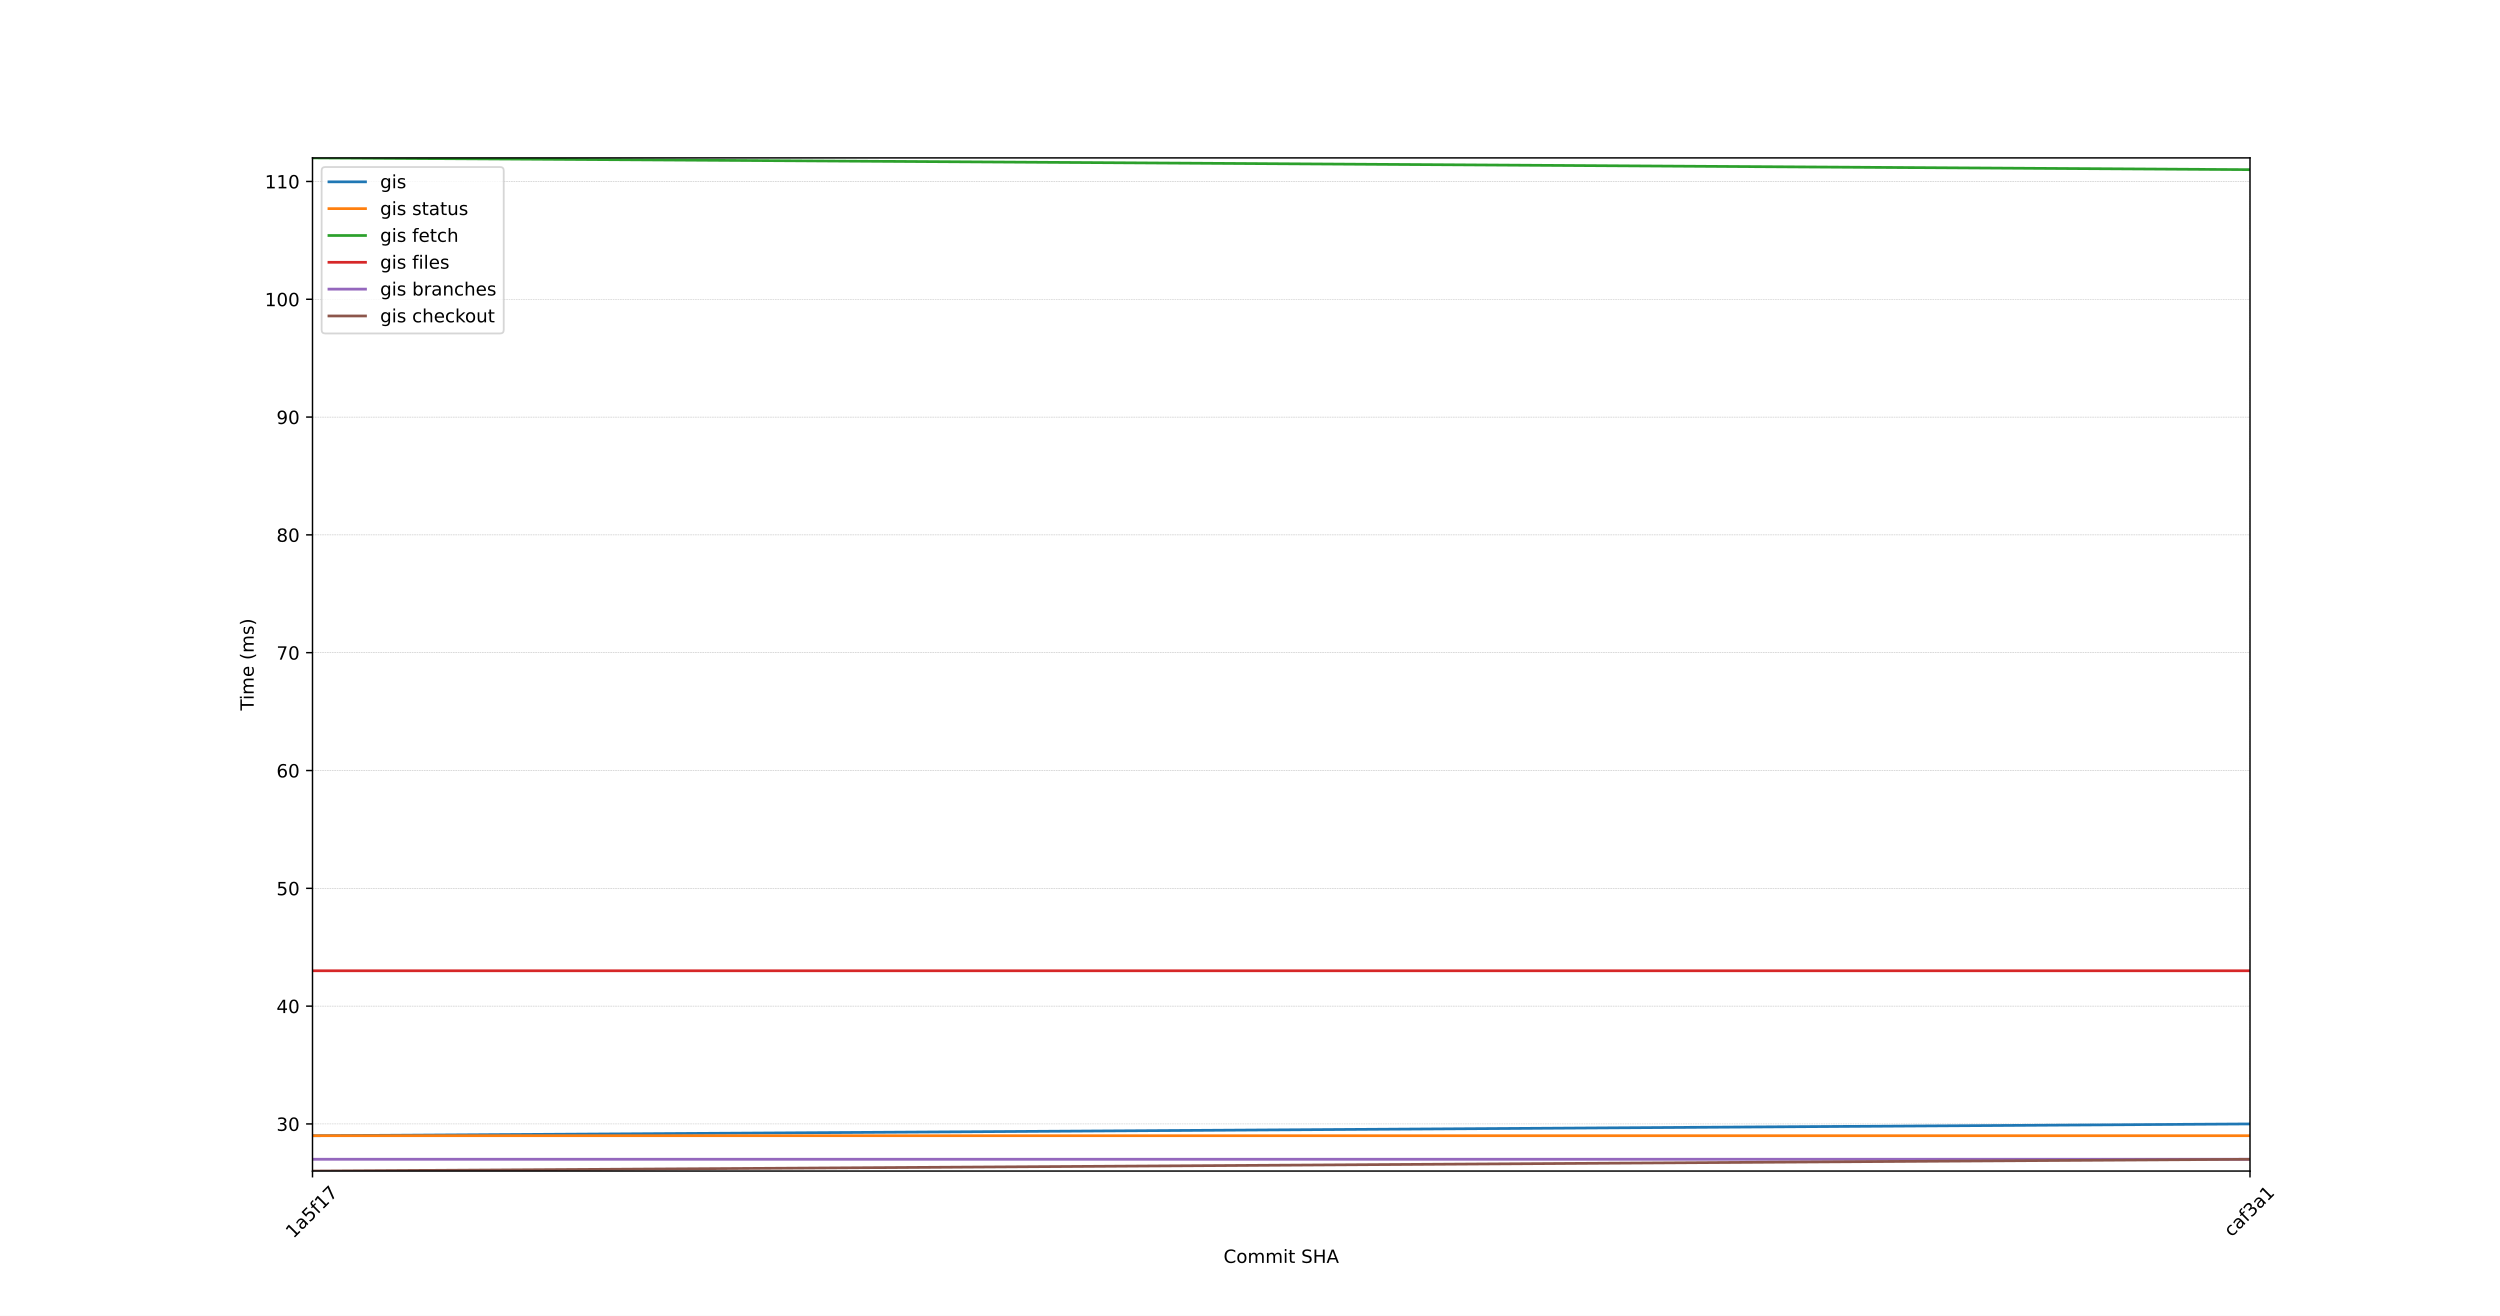
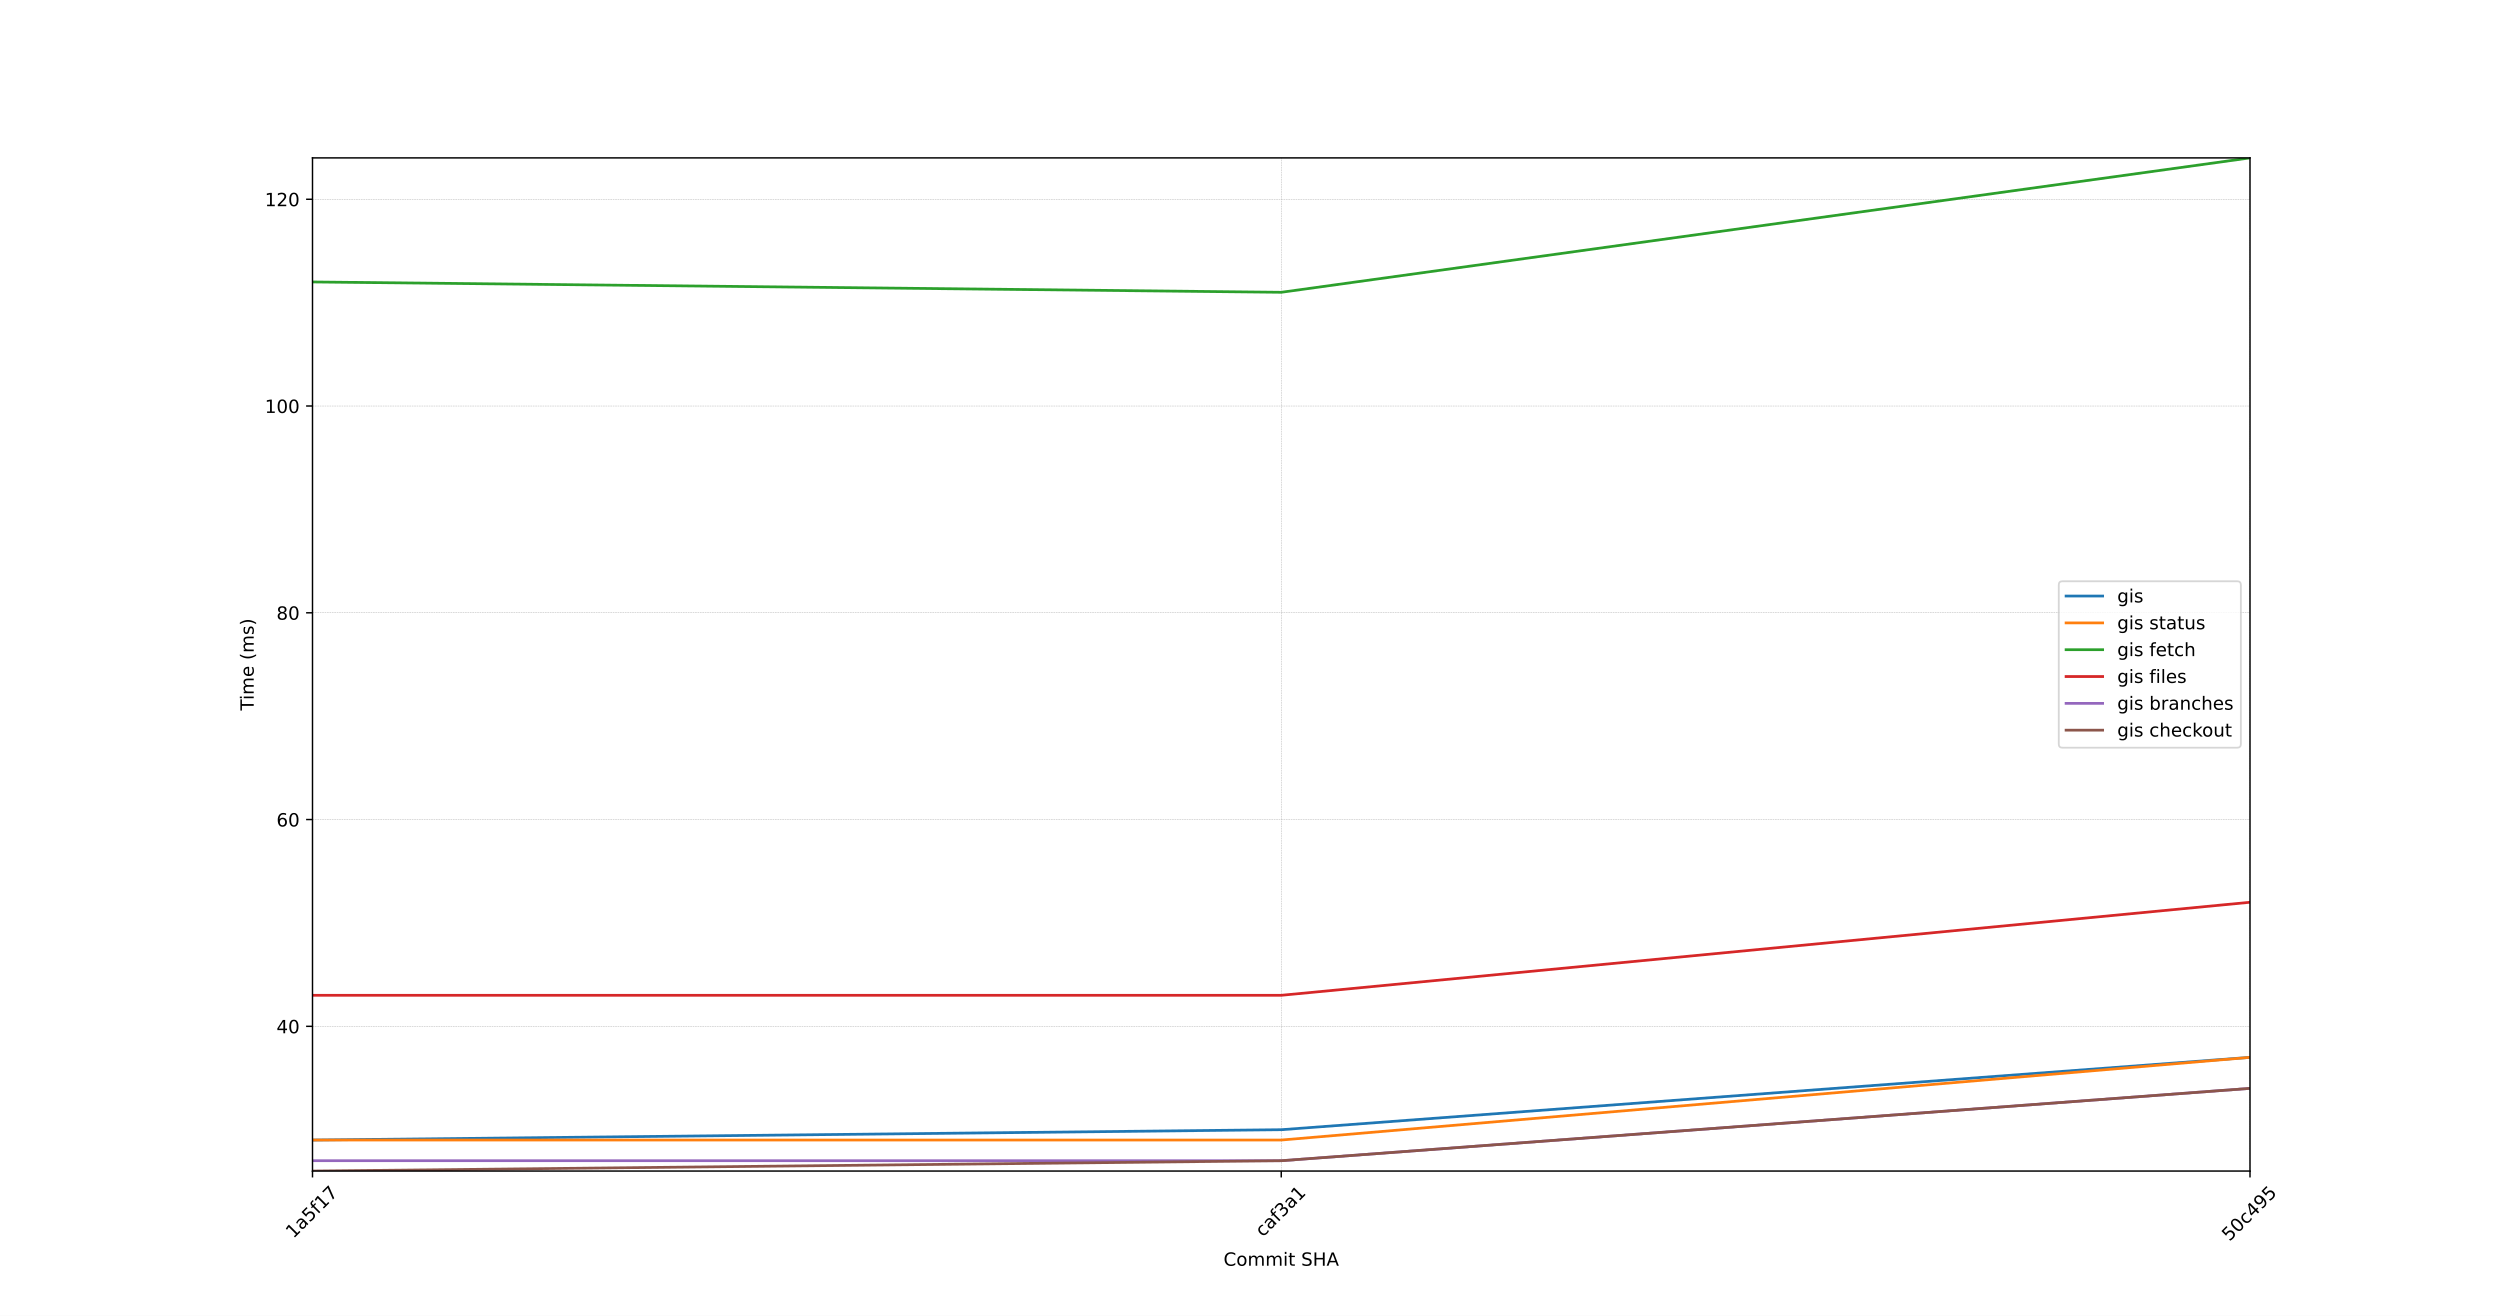
<svg xmlns="http://www.w3.org/2000/svg" xmlns:xlink="http://www.w3.org/1999/xlink" width="1368pt" height="720pt" viewBox="0 0 1368 720" version="1.1">
  <defs>
    <style type="text/css">*{stroke-linejoin: round; stroke-linecap: butt}</style>
  </defs>
  <g id="figure_1">
    <g id="patch_1">
      <path d="M 0 720  L 1368 720  L 1368 0  L 0 0  z " style="fill: #ffffff" />
    </g>
    <g id="axes_1">
      <g id="patch_2">
        <path d="M 171 640.8  L 1231.2 640.8  L 1231.2 86.4  L 171 86.4  z " style="fill: #ffffff" />
      </g>
      <g id="matplotlib.axis_1">
        <g id="xtick_1">
          <g id="line2d_1">
-             <path d="M 171 640.8  L 171 86.4  " clip-path="url(#p0c5e275947)" style="fill: none; stroke-dasharray: 0.925,0.4; stroke-dashoffset: 0; stroke: #b0b0b0; stroke-width: 0.25" />
+             <path d="M 171 640.8  L 171 86.4  " clip-path="url(#p77ce0846e0)" style="fill: none; stroke-dasharray: 0.925,0.4; stroke-dashoffset: 0; stroke: #b0b0b0; stroke-width: 0.25" />
          </g>
          <g id="line2d_2">
            <defs>
-               <path id="mc0a9e37cb9" d="M 0 0  L 0 3.5  " style="stroke: #000000; stroke-width: 0.8" />
-             </defs>
-             <g>
-               <use xlink:href="#mc0a9e37cb9" x="171" y="640.8" style="stroke: #000000; stroke-width: 0.8" />
+               <path id="mdf9523ec60" d="M 0 0  L 0 3.5  " style="stroke: #000000; stroke-width: 0.8" />
+             </defs>
+             <g>
+               <use xlink:href="#mdf9523ec60" x="171" y="640.8" style="stroke: #000000; stroke-width: 0.8" />
            </g>
          </g>
          <g id="text_1">
            <g transform="translate(160.542 677.9913) rotate(-45) scale(0.1 -0.1)">
              <defs>
                <path id="DejaVuSans-31" d="M 794 531  L 1825 531  L 1825 4091  L 703 3866  L 703 4441  L 1819 4666  L 2450 4666  L 2450 531  L 3481 531  L 3481 0  L 794 0  L 794 531  z " transform="scale(0.015625)" />
                <path id="DejaVuSans-61" d="M 2194 1759  Q 1497 1759 1228 1600  Q 959 1441 959 1056  Q 959 750 1161 570  Q 1363 391 1709 391  Q 2188 391 2477 730  Q 2766 1069 2766 1631  L 2766 1759  L 2194 1759  z M 3341 1997  L 3341 0  L 2766 0  L 2766 531  Q 2569 213 2275 61  Q 1981 -91 1556 -91  Q 1019 -91 701 211  Q 384 513 384 1019  Q 384 1609 779 1909  Q 1175 2209 1959 2209  L 2766 2209  L 2766 2266  Q 2766 2663 2505 2880  Q 2244 3097 1772 3097  Q 1472 3097 1187 3025  Q 903 2953 641 2809  L 641 3341  Q 956 3463 1253 3523  Q 1550 3584 1831 3584  Q 2591 3584 2966 3190  Q 3341 2797 3341 1997  z " transform="scale(0.015625)" />
                <path id="DejaVuSans-35" d="M 691 4666  L 3169 4666  L 3169 4134  L 1269 4134  L 1269 2991  Q 1406 3038 1543 3061  Q 1681 3084 1819 3084  Q 2600 3084 3056 2656  Q 3513 2228 3513 1497  Q 3513 744 3044 326  Q 2575 -91 1722 -91  Q 1428 -91 1123 -41  Q 819 9 494 109  L 494 744  Q 775 591 1075 516  Q 1375 441 1709 441  Q 2250 441 2565 725  Q 2881 1009 2881 1497  Q 2881 1984 2565 2268  Q 2250 2553 1709 2553  Q 1456 2553 1204 2497  Q 953 2441 691 2322  L 691 4666  z " transform="scale(0.015625)" />
                <path id="DejaVuSans-66" d="M 2375 4863  L 2375 4384  L 1825 4384  Q 1516 4384 1395 4259  Q 1275 4134 1275 3809  L 1275 3500  L 2222 3500  L 2222 3053  L 1275 3053  L 1275 0  L 697 0  L 697 3053  L 147 3053  L 147 3500  L 697 3500  L 697 3744  Q 697 4328 969 4595  Q 1241 4863 1831 4863  L 2375 4863  z " transform="scale(0.015625)" />
                <path id="DejaVuSans-37" d="M 525 4666  L 3525 4666  L 3525 4397  L 1831 0  L 1172 0  L 2766 4134  L 525 4134  L 525 4666  z " transform="scale(0.015625)" />
              </defs>
              <use xlink:href="#DejaVuSans-31" />
              <use xlink:href="#DejaVuSans-61" x="63.623" />
              <use xlink:href="#DejaVuSans-35" x="124.902" />
              <use xlink:href="#DejaVuSans-66" x="188.525" />
              <use xlink:href="#DejaVuSans-31" x="223.73" />
              <use xlink:href="#DejaVuSans-37" x="287.354" />
            </g>
          </g>
        </g>
        <g id="xtick_2">
          <g id="line2d_3">
-             <path d="M 1231.2 640.8  L 1231.2 86.4  " clip-path="url(#p0c5e275947)" style="fill: none; stroke-dasharray: 0.925,0.4; stroke-dashoffset: 0; stroke: #b0b0b0; stroke-width: 0.25" />
+             <path d="M 701.1 640.8  L 701.1 86.4  " clip-path="url(#p77ce0846e0)" style="fill: none; stroke-dasharray: 0.925,0.4; stroke-dashoffset: 0; stroke: #b0b0b0; stroke-width: 0.25" />
          </g>
          <g id="line2d_4">
            <g>
-               <use xlink:href="#mc0a9e37cb9" x="1231.2" y="640.8" style="stroke: #000000; stroke-width: 0.8" />
+               <use xlink:href="#mdf9523ec60" x="701.1" y="640.8" style="stroke: #000000; stroke-width: 0.8" />
            </g>
          </g>
          <g id="text_2">
-             <g transform="translate(1221.13 677.2145) rotate(-45) scale(0.1 -0.1)">
+             <g transform="translate(691.0304 677.2145) rotate(-45) scale(0.1 -0.1)">
              <defs>
                <path id="DejaVuSans-63" d="M 3122 3366  L 3122 2828  Q 2878 2963 2633 3030  Q 2388 3097 2138 3097  Q 1578 3097 1268 2742  Q 959 2388 959 1747  Q 959 1106 1268 751  Q 1578 397 2138 397  Q 2388 397 2633 464  Q 2878 531 3122 666  L 3122 134  Q 2881 22 2623 -34  Q 2366 -91 2075 -91  Q 1284 -91 818 406  Q 353 903 353 1747  Q 353 2603 823 3093  Q 1294 3584 2113 3584  Q 2378 3584 2631 3529  Q 2884 3475 3122 3366  z " transform="scale(0.015625)" />
                <path id="DejaVuSans-33" d="M 2597 2516  Q 3050 2419 3304 2112  Q 3559 1806 3559 1356  Q 3559 666 3084 287  Q 2609 -91 1734 -91  Q 1441 -91 1130 -33  Q 819 25 488 141  L 488 750  Q 750 597 1062 519  Q 1375 441 1716 441  Q 2309 441 2620 675  Q 2931 909 2931 1356  Q 2931 1769 2642 2001  Q 2353 2234 1838 2234  L 1294 2234  L 1294 2753  L 1863 2753  Q 2328 2753 2575 2939  Q 2822 3125 2822 3475  Q 2822 3834 2567 4026  Q 2313 4219 1838 4219  Q 1578 4219 1281 4162  Q 984 4106 628 3988  L 628 4550  Q 988 4650 1302 4700  Q 1616 4750 1894 4750  Q 2613 4750 3031 4423  Q 3450 4097 3450 3541  Q 3450 3153 3228 2886  Q 3006 2619 2597 2516  z " transform="scale(0.015625)" />
              </defs>
              <use xlink:href="#DejaVuSans-63" />
              <use xlink:href="#DejaVuSans-61" x="54.98" />
              <use xlink:href="#DejaVuSans-66" x="116.26" />
              <use xlink:href="#DejaVuSans-33" x="151.465" />
              <use xlink:href="#DejaVuSans-61" x="215.088" />
              <use xlink:href="#DejaVuSans-31" x="276.367" />
            </g>
          </g>
        </g>
-         <g id="text_3">
-           <g transform="translate(669.5156 691.0602) scale(0.1 -0.1)">
+         <g id="xtick_3">
+           <g id="line2d_5">
+             <path d="M 1231.2 640.8  L 1231.2 86.4  " clip-path="url(#p77ce0846e0)" style="fill: none; stroke-dasharray: 0.925,0.4; stroke-dashoffset: 0; stroke: #b0b0b0; stroke-width: 0.25" />
+           </g>
+           <g id="line2d_6">
+             <g>
+               <use xlink:href="#mdf9523ec60" x="1231.2" y="640.8" style="stroke: #000000; stroke-width: 0.8" />
+             </g>
+           </g>
+           <g id="text_3">
+             <g transform="translate(1219.96 679.5557) rotate(-45) scale(0.1 -0.1)">
+               <defs>
+                 <path id="DejaVuSans-30" d="M 2034 4250  Q 1547 4250 1301 3770  Q 1056 3291 1056 2328  Q 1056 1369 1301 889  Q 1547 409 2034 409  Q 2525 409 2770 889  Q 3016 1369 3016 2328  Q 3016 3291 2770 3770  Q 2525 4250 2034 4250  z M 2034 4750  Q 2819 4750 3233 4129  Q 3647 3509 3647 2328  Q 3647 1150 3233 529  Q 2819 -91 2034 -91  Q 1250 -91 836 529  Q 422 1150 422 2328  Q 422 3509 836 4129  Q 1250 4750 2034 4750  z " transform="scale(0.015625)" />
+                 <path id="DejaVuSans-34" d="M 2419 4116  L 825 1625  L 2419 1625  L 2419 4116  z M 2253 4666  L 3047 4666  L 3047 1625  L 3713 1625  L 3713 1100  L 3047 1100  L 3047 0  L 2419 0  L 2419 1100  L 313 1100  L 313 1709  L 2253 4666  z " transform="scale(0.015625)" />
+                 <path id="DejaVuSans-39" d="M 703 97  L 703 672  Q 941 559 1184 500  Q 1428 441 1663 441  Q 2288 441 2617 861  Q 2947 1281 2994 2138  Q 2813 1869 2534 1725  Q 2256 1581 1919 1581  Q 1219 1581 811 2004  Q 403 2428 403 3163  Q 403 3881 828 4315  Q 1253 4750 1959 4750  Q 2769 4750 3195 4129  Q 3622 3509 3622 2328  Q 3622 1225 3098 567  Q 2575 -91 1691 -91  Q 1453 -91 1209 -44  Q 966 3 703 97  z M 1959 2075  Q 2384 2075 2632 2365  Q 2881 2656 2881 3163  Q 2881 3666 2632 3958  Q 2384 4250 1959 4250  Q 1534 4250 1286 3958  Q 1038 3666 1038 3163  Q 1038 2656 1286 2365  Q 1534 2075 1959 2075  z " transform="scale(0.015625)" />
+               </defs>
+               <use xlink:href="#DejaVuSans-35" />
+               <use xlink:href="#DejaVuSans-30" x="63.623" />
+               <use xlink:href="#DejaVuSans-63" x="127.246" />
+               <use xlink:href="#DejaVuSans-34" x="182.227" />
+               <use xlink:href="#DejaVuSans-39" x="245.85" />
+               <use xlink:href="#DejaVuSans-35" x="309.473" />
+             </g>
+           </g>
+         </g>
+         <g id="text_4">
+           <g transform="translate(669.5156 692.6247) scale(0.1 -0.1)">
            <defs>
              <path id="DejaVuSans-43" d="M 4122 4306  L 4122 3641  Q 3803 3938 3442 4084  Q 3081 4231 2675 4231  Q 1875 4231 1450 3742  Q 1025 3253 1025 2328  Q 1025 1406 1450 917  Q 1875 428 2675 428  Q 3081 428 3442 575  Q 3803 722 4122 1019  L 4122 359  Q 3791 134 3420 21  Q 3050 -91 2638 -91  Q 1578 -91 968 557  Q 359 1206 359 2328  Q 359 3453 968 4101  Q 1578 4750 2638 4750  Q 3056 4750 3426 4639  Q 3797 4528 4122 4306  z " transform="scale(0.015625)" />
              <path id="DejaVuSans-6f" d="M 1959 3097  Q 1497 3097 1228 2736  Q 959 2375 959 1747  Q 959 1119 1226 758  Q 1494 397 1959 397  Q 2419 397 2687 759  Q 2956 1122 2956 1747  Q 2956 2369 2687 2733  Q 2419 3097 1959 3097  z M 1959 3584  Q 2709 3584 3137 3096  Q 3566 2609 3566 1747  Q 3566 888 3137 398  Q 2709 -91 1959 -91  Q 1206 -91 779 398  Q 353 888 353 1747  Q 353 2609 779 3096  Q 1206 3584 1959 3584  z " transform="scale(0.015625)" />
              <path id="DejaVuSans-6d" d="M 3328 2828  Q 3544 3216 3844 3400  Q 4144 3584 4550 3584  Q 5097 3584 5394 3201  Q 5691 2819 5691 2113  L 5691 0  L 5113 0  L 5113 2094  Q 5113 2597 4934 2840  Q 4756 3084 4391 3084  Q 3944 3084 3684 2787  Q 3425 2491 3425 1978  L 3425 0  L 2847 0  L 2847 2094  Q 2847 2600 2669 2842  Q 2491 3084 2119 3084  Q 1678 3084 1418 2786  Q 1159 2488 1159 1978  L 1159 0  L 581 0  L 581 3500  L 1159 3500  L 1159 2956  Q 1356 3278 1631 3431  Q 1906 3584 2284 3584  Q 2666 3584 2933 3390  Q 3200 3197 3328 2828  z " transform="scale(0.015625)" />
              <path id="DejaVuSans-69" d="M 603 3500  L 1178 3500  L 1178 0  L 603 0  L 603 3500  z M 603 4863  L 1178 4863  L 1178 4134  L 603 4134  L 603 4863  z " transform="scale(0.015625)" />
              <path id="DejaVuSans-74" d="M 1172 4494  L 1172 3500  L 2356 3500  L 2356 3053  L 1172 3053  L 1172 1153  Q 1172 725 1289 603  Q 1406 481 1766 481  L 2356 481  L 2356 0  L 1766 0  Q 1100 0 847 248  Q 594 497 594 1153  L 594 3053  L 172 3053  L 172 3500  L 594 3500  L 594 4494  L 1172 4494  z " transform="scale(0.015625)" />
              <path id="DejaVuSans-20" transform="scale(0.015625)" />
              <path id="DejaVuSans-53" d="M 3425 4513  L 3425 3897  Q 3066 4069 2747 4153  Q 2428 4238 2131 4238  Q 1616 4238 1336 4038  Q 1056 3838 1056 3469  Q 1056 3159 1242 3001  Q 1428 2844 1947 2747  L 2328 2669  Q 3034 2534 3370 2195  Q 3706 1856 3706 1288  Q 3706 609 3251 259  Q 2797 -91 1919 -91  Q 1588 -91 1214 -16  Q 841 59 441 206  L 441 856  Q 825 641 1194 531  Q 1563 422 1919 422  Q 2459 422 2753 634  Q 3047 847 3047 1241  Q 3047 1584 2836 1778  Q 2625 1972 2144 2069  L 1759 2144  Q 1053 2284 737 2584  Q 422 2884 422 3419  Q 422 4038 858 4394  Q 1294 4750 2059 4750  Q 2388 4750 2728 4690  Q 3069 4631 3425 4513  z " transform="scale(0.015625)" />
              <path id="DejaVuSans-48" d="M 628 4666  L 1259 4666  L 1259 2753  L 3553 2753  L 3553 4666  L 4184 4666  L 4184 0  L 3553 0  L 3553 2222  L 1259 2222  L 1259 0  L 628 0  L 628 4666  z " transform="scale(0.015625)" />
              <path id="DejaVuSans-41" d="M 2188 4044  L 1331 1722  L 3047 1722  L 2188 4044  z M 1831 4666  L 2547 4666  L 4325 0  L 3669 0  L 3244 1197  L 1141 1197  L 716 0  L 50 0  L 1831 4666  z " transform="scale(0.015625)" />
            </defs>
            <use xlink:href="#DejaVuSans-43" />
            <use xlink:href="#DejaVuSans-6f" x="69.824" />
            <use xlink:href="#DejaVuSans-6d" x="131.006" />
            <use xlink:href="#DejaVuSans-6d" x="228.418" />
            <use xlink:href="#DejaVuSans-69" x="325.83" />
            <use xlink:href="#DejaVuSans-74" x="353.613" />
            <use xlink:href="#DejaVuSans-20" x="392.822" />
            <use xlink:href="#DejaVuSans-53" x="424.609" />
            <use xlink:href="#DejaVuSans-48" x="488.086" />
            <use xlink:href="#DejaVuSans-41" x="563.281" />
          </g>
        </g>
      </g>
      <g id="matplotlib.axis_2">
        <g id="ytick_1">
-           <g id="line2d_5">
-             <path d="M 171 615.014  L 1231.2 615.014  " clip-path="url(#p0c5e275947)" style="fill: none; stroke-dasharray: 0.925,0.4; stroke-dashoffset: 0; stroke: #b0b0b0; stroke-width: 0.25" />
-           </g>
-           <g id="line2d_6">
-             <defs>
-               <path id="m2c62883dd4" d="M 0 0  L -3.5 0  " style="stroke: #000000; stroke-width: 0.8" />
-             </defs>
-             <g>
-               <use xlink:href="#m2c62883dd4" x="171" y="615.014" style="stroke: #000000; stroke-width: 0.8" />
-             </g>
-           </g>
-           <g id="text_4">
-             <g transform="translate(151.275 618.8132) scale(0.1 -0.1)">
-               <defs>
-                 <path id="DejaVuSans-30" d="M 2034 4250  Q 1547 4250 1301 3770  Q 1056 3291 1056 2328  Q 1056 1369 1301 889  Q 1547 409 2034 409  Q 2525 409 2770 889  Q 3016 1369 3016 2328  Q 3016 3291 2770 3770  Q 2525 4250 2034 4250  z M 2034 4750  Q 2819 4750 3233 4129  Q 3647 3509 3647 2328  Q 3647 1150 3233 529  Q 2819 -91 2034 -91  Q 1250 -91 836 529  Q 422 1150 422 2328  Q 422 3509 836 4129  Q 1250 4750 2034 4750  z " transform="scale(0.015625)" />
-               </defs>
-               <use xlink:href="#DejaVuSans-33" />
+           <g id="line2d_7">
+             <path d="M 171 561.6  L 1231.2 561.6  " clip-path="url(#p77ce0846e0)" style="fill: none; stroke-dasharray: 0.925,0.4; stroke-dashoffset: 0; stroke: #b0b0b0; stroke-width: 0.25" />
+           </g>
+           <g id="line2d_8">
+             <defs>
+               <path id="ma41da76182" d="M 0 0  L -3.5 0  " style="stroke: #000000; stroke-width: 0.8" />
+             </defs>
+             <g>
+               <use xlink:href="#ma41da76182" x="171" y="561.6" style="stroke: #000000; stroke-width: 0.8" />
+             </g>
+           </g>
+           <g id="text_5">
+             <g transform="translate(151.275 565.3992) scale(0.1 -0.1)">
+               <use xlink:href="#DejaVuSans-34" />
              <use xlink:href="#DejaVuSans-30" x="63.623" />
            </g>
          </g>
        </g>
        <g id="ytick_2">
-           <g id="line2d_7">
-             <path d="M 171 550.549  L 1231.2 550.549  " clip-path="url(#p0c5e275947)" style="fill: none; stroke-dasharray: 0.925,0.4; stroke-dashoffset: 0; stroke: #b0b0b0; stroke-width: 0.25" />
-           </g>
-           <g id="line2d_8">
-             <g>
-               <use xlink:href="#m2c62883dd4" x="171" y="550.549" style="stroke: #000000; stroke-width: 0.8" />
-             </g>
-           </g>
-           <g id="text_5">
-             <g transform="translate(151.275 554.3481) scale(0.1 -0.1)">
-               <defs>
-                 <path id="DejaVuSans-34" d="M 2419 4116  L 825 1625  L 2419 1625  L 2419 4116  z M 2253 4666  L 3047 4666  L 3047 1625  L 3713 1625  L 3713 1100  L 3047 1100  L 3047 0  L 2419 0  L 2419 1100  L 313 1100  L 313 1709  L 2253 4666  z " transform="scale(0.015625)" />
-               </defs>
-               <use xlink:href="#DejaVuSans-34" />
+           <g id="line2d_9">
+             <path d="M 171 448.457  L 1231.2 448.457  " clip-path="url(#p77ce0846e0)" style="fill: none; stroke-dasharray: 0.925,0.4; stroke-dashoffset: 0; stroke: #b0b0b0; stroke-width: 0.25" />
+           </g>
+           <g id="line2d_10">
+             <g>
+               <use xlink:href="#ma41da76182" x="171" y="448.457" style="stroke: #000000; stroke-width: 0.8" />
+             </g>
+           </g>
+           <g id="text_6">
+             <g transform="translate(151.275 452.2564) scale(0.1 -0.1)">
+               <defs>
+                 <path id="DejaVuSans-36" d="M 2113 2584  Q 1688 2584 1439 2293  Q 1191 2003 1191 1497  Q 1191 994 1439 701  Q 1688 409 2113 409  Q 2538 409 2786 701  Q 3034 994 3034 1497  Q 3034 2003 2786 2293  Q 2538 2584 2113 2584  z M 3366 4563  L 3366 3988  Q 3128 4100 2886 4159  Q 2644 4219 2406 4219  Q 1781 4219 1451 3797  Q 1122 3375 1075 2522  Q 1259 2794 1537 2939  Q 1816 3084 2150 3084  Q 2853 3084 3261 2657  Q 3669 2231 3669 1497  Q 3669 778 3244 343  Q 2819 -91 2113 -91  Q 1303 -91 875 529  Q 447 1150 447 2328  Q 447 3434 972 4092  Q 1497 4750 2381 4750  Q 2619 4750 2861 4703  Q 3103 4656 3366 4563  z " transform="scale(0.015625)" />
+               </defs>
+               <use xlink:href="#DejaVuSans-36" />
              <use xlink:href="#DejaVuSans-30" x="63.623" />
            </g>
          </g>
        </g>
        <g id="ytick_3">
-           <g id="line2d_9">
-             <path d="M 171 486.084  L 1231.2 486.084  " clip-path="url(#p0c5e275947)" style="fill: none; stroke-dasharray: 0.925,0.4; stroke-dashoffset: 0; stroke: #b0b0b0; stroke-width: 0.25" />
-           </g>
-           <g id="line2d_10">
-             <g>
-               <use xlink:href="#m2c62883dd4" x="171" y="486.084" style="stroke: #000000; stroke-width: 0.8" />
-             </g>
-           </g>
-           <g id="text_6">
-             <g transform="translate(151.275 489.8829) scale(0.1 -0.1)">
-               <use xlink:href="#DejaVuSans-35" />
+           <g id="line2d_11">
+             <path d="M 171 335.314  L 1231.2 335.314  " clip-path="url(#p77ce0846e0)" style="fill: none; stroke-dasharray: 0.925,0.4; stroke-dashoffset: 0; stroke: #b0b0b0; stroke-width: 0.25" />
+           </g>
+           <g id="line2d_12">
+             <g>
+               <use xlink:href="#ma41da76182" x="171" y="335.314" style="stroke: #000000; stroke-width: 0.8" />
+             </g>
+           </g>
+           <g id="text_7">
+             <g transform="translate(151.275 339.1135) scale(0.1 -0.1)">
+               <defs>
+                 <path id="DejaVuSans-38" d="M 2034 2216  Q 1584 2216 1326 1975  Q 1069 1734 1069 1313  Q 1069 891 1326 650  Q 1584 409 2034 409  Q 2484 409 2743 651  Q 3003 894 3003 1313  Q 3003 1734 2745 1975  Q 2488 2216 2034 2216  z M 1403 2484  Q 997 2584 770 2862  Q 544 3141 544 3541  Q 544 4100 942 4425  Q 1341 4750 2034 4750  Q 2731 4750 3128 4425  Q 3525 4100 3525 3541  Q 3525 3141 3298 2862  Q 3072 2584 2669 2484  Q 3125 2378 3379 2068  Q 3634 1759 3634 1313  Q 3634 634 3220 271  Q 2806 -91 2034 -91  Q 1263 -91 848 271  Q 434 634 434 1313  Q 434 1759 690 2068  Q 947 2378 1403 2484  z M 1172 3481  Q 1172 3119 1398 2916  Q 1625 2713 2034 2713  Q 2441 2713 2670 2916  Q 2900 3119 2900 3481  Q 2900 3844 2670 4047  Q 2441 4250 2034 4250  Q 1625 4250 1398 4047  Q 1172 3844 1172 3481  z " transform="scale(0.015625)" />
+               </defs>
+               <use xlink:href="#DejaVuSans-38" />
              <use xlink:href="#DejaVuSans-30" x="63.623" />
            </g>
          </g>
        </g>
        <g id="ytick_4">
-           <g id="line2d_11">
-             <path d="M 171 421.619  L 1231.2 421.619  " clip-path="url(#p0c5e275947)" style="fill: none; stroke-dasharray: 0.925,0.4; stroke-dashoffset: 0; stroke: #b0b0b0; stroke-width: 0.25" />
-           </g>
-           <g id="line2d_12">
-             <g>
-               <use xlink:href="#m2c62883dd4" x="171" y="421.619" style="stroke: #000000; stroke-width: 0.8" />
-             </g>
-           </g>
-           <g id="text_7">
-             <g transform="translate(151.275 425.4178) scale(0.1 -0.1)">
-               <defs>
-                 <path id="DejaVuSans-36" d="M 2113 2584  Q 1688 2584 1439 2293  Q 1191 2003 1191 1497  Q 1191 994 1439 701  Q 1688 409 2113 409  Q 2538 409 2786 701  Q 3034 994 3034 1497  Q 3034 2003 2786 2293  Q 2538 2584 2113 2584  z M 3366 4563  L 3366 3988  Q 3128 4100 2886 4159  Q 2644 4219 2406 4219  Q 1781 4219 1451 3797  Q 1122 3375 1075 2522  Q 1259 2794 1537 2939  Q 1816 3084 2150 3084  Q 2853 3084 3261 2657  Q 3669 2231 3669 1497  Q 3669 778 3244 343  Q 2819 -91 2113 -91  Q 1303 -91 875 529  Q 447 1150 447 2328  Q 447 3434 972 4092  Q 1497 4750 2381 4750  Q 2619 4750 2861 4703  Q 3103 4656 3366 4563  z " transform="scale(0.015625)" />
-               </defs>
-               <use xlink:href="#DejaVuSans-36" />
-               <use xlink:href="#DejaVuSans-30" x="63.623" />
+           <g id="line2d_13">
+             <path d="M 171 222.171  L 1231.2 222.171  " clip-path="url(#p77ce0846e0)" style="fill: none; stroke-dasharray: 0.925,0.4; stroke-dashoffset: 0; stroke: #b0b0b0; stroke-width: 0.25" />
+           </g>
+           <g id="line2d_14">
+             <g>
+               <use xlink:href="#ma41da76182" x="171" y="222.171" style="stroke: #000000; stroke-width: 0.8" />
+             </g>
+           </g>
+           <g id="text_8">
+             <g transform="translate(144.9125 225.9706) scale(0.1 -0.1)">
+               <use xlink:href="#DejaVuSans-31" />
+               <use xlink:href="#DejaVuSans-30" x="63.623" />
+               <use xlink:href="#DejaVuSans-30" x="127.246" />
            </g>
          </g>
        </g>
        <g id="ytick_5">
-           <g id="line2d_13">
-             <path d="M 171 357.153  L 1231.2 357.153  " clip-path="url(#p0c5e275947)" style="fill: none; stroke-dasharray: 0.925,0.4; stroke-dashoffset: 0; stroke: #b0b0b0; stroke-width: 0.25" />
-           </g>
-           <g id="line2d_14">
-             <g>
-               <use xlink:href="#m2c62883dd4" x="171" y="357.153" style="stroke: #000000; stroke-width: 0.8" />
-             </g>
-           </g>
-           <g id="text_8">
-             <g transform="translate(151.275 360.9527) scale(0.1 -0.1)">
-               <use xlink:href="#DejaVuSans-37" />
-               <use xlink:href="#DejaVuSans-30" x="63.623" />
-             </g>
-           </g>
-         </g>
-         <g id="ytick_6">
          <g id="line2d_15">
-             <path d="M 171 292.688  L 1231.2 292.688  " clip-path="url(#p0c5e275947)" style="fill: none; stroke-dasharray: 0.925,0.4; stroke-dashoffset: 0; stroke: #b0b0b0; stroke-width: 0.25" />
+             <path d="M 171 109.029  L 1231.2 109.029  " clip-path="url(#p77ce0846e0)" style="fill: none; stroke-dasharray: 0.925,0.4; stroke-dashoffset: 0; stroke: #b0b0b0; stroke-width: 0.25" />
          </g>
          <g id="line2d_16">
            <g>
-               <use xlink:href="#m2c62883dd4" x="171" y="292.688" style="stroke: #000000; stroke-width: 0.8" />
+               <use xlink:href="#ma41da76182" x="171" y="109.029" style="stroke: #000000; stroke-width: 0.8" />
            </g>
          </g>
          <g id="text_9">
-             <g transform="translate(151.275 296.4876) scale(0.1 -0.1)">
-               <defs>
-                 <path id="DejaVuSans-38" d="M 2034 2216  Q 1584 2216 1326 1975  Q 1069 1734 1069 1313  Q 1069 891 1326 650  Q 1584 409 2034 409  Q 2484 409 2743 651  Q 3003 894 3003 1313  Q 3003 1734 2745 1975  Q 2488 2216 2034 2216  z M 1403 2484  Q 997 2584 770 2862  Q 544 3141 544 3541  Q 544 4100 942 4425  Q 1341 4750 2034 4750  Q 2731 4750 3128 4425  Q 3525 4100 3525 3541  Q 3525 3141 3298 2862  Q 3072 2584 2669 2484  Q 3125 2378 3379 2068  Q 3634 1759 3634 1313  Q 3634 634 3220 271  Q 2806 -91 2034 -91  Q 1263 -91 848 271  Q 434 634 434 1313  Q 434 1759 690 2068  Q 947 2378 1403 2484  z M 1172 3481  Q 1172 3119 1398 2916  Q 1625 2713 2034 2713  Q 2441 2713 2670 2916  Q 2900 3119 2900 3481  Q 2900 3844 2670 4047  Q 2441 4250 2034 4250  Q 1625 4250 1398 4047  Q 1172 3844 1172 3481  z " transform="scale(0.015625)" />
-               </defs>
-               <use xlink:href="#DejaVuSans-38" />
-               <use xlink:href="#DejaVuSans-30" x="63.623" />
-             </g>
-           </g>
-         </g>
-         <g id="ytick_7">
-           <g id="line2d_17">
-             <path d="M 171 228.223  L 1231.2 228.223  " clip-path="url(#p0c5e275947)" style="fill: none; stroke-dasharray: 0.925,0.4; stroke-dashoffset: 0; stroke: #b0b0b0; stroke-width: 0.25" />
-           </g>
-           <g id="line2d_18">
-             <g>
-               <use xlink:href="#m2c62883dd4" x="171" y="228.223" style="stroke: #000000; stroke-width: 0.8" />
-             </g>
-           </g>
-           <g id="text_10">
-             <g transform="translate(151.275 232.0225) scale(0.1 -0.1)">
-               <defs>
-                 <path id="DejaVuSans-39" d="M 703 97  L 703 672  Q 941 559 1184 500  Q 1428 441 1663 441  Q 2288 441 2617 861  Q 2947 1281 2994 2138  Q 2813 1869 2534 1725  Q 2256 1581 1919 1581  Q 1219 1581 811 2004  Q 403 2428 403 3163  Q 403 3881 828 4315  Q 1253 4750 1959 4750  Q 2769 4750 3195 4129  Q 3622 3509 3622 2328  Q 3622 1225 3098 567  Q 2575 -91 1691 -91  Q 1453 -91 1209 -44  Q 966 3 703 97  z M 1959 2075  Q 2384 2075 2632 2365  Q 2881 2656 2881 3163  Q 2881 3666 2632 3958  Q 2384 4250 1959 4250  Q 1534 4250 1286 3958  Q 1038 3666 1038 3163  Q 1038 2656 1286 2365  Q 1534 2075 1959 2075  z " transform="scale(0.015625)" />
-               </defs>
-               <use xlink:href="#DejaVuSans-39" />
-               <use xlink:href="#DejaVuSans-30" x="63.623" />
-             </g>
-           </g>
-         </g>
-         <g id="ytick_8">
-           <g id="line2d_19">
-             <path d="M 171 163.758  L 1231.2 163.758  " clip-path="url(#p0c5e275947)" style="fill: none; stroke-dasharray: 0.925,0.4; stroke-dashoffset: 0; stroke: #b0b0b0; stroke-width: 0.25" />
-           </g>
-           <g id="line2d_20">
-             <g>
-               <use xlink:href="#m2c62883dd4" x="171" y="163.758" style="stroke: #000000; stroke-width: 0.8" />
-             </g>
-           </g>
-           <g id="text_11">
-             <g transform="translate(144.9125 167.5574) scale(0.1 -0.1)">
+             <g transform="translate(144.9125 112.8278) scale(0.1 -0.1)">
+               <defs>
+                 <path id="DejaVuSans-32" d="M 1228 531  L 3431 531  L 3431 0  L 469 0  L 469 531  Q 828 903 1448 1529  Q 2069 2156 2228 2338  Q 2531 2678 2651 2914  Q 2772 3150 2772 3378  Q 2772 3750 2511 3984  Q 2250 4219 1831 4219  Q 1534 4219 1204 4116  Q 875 4013 500 3803  L 500 4441  Q 881 4594 1212 4672  Q 1544 4750 1819 4750  Q 2544 4750 2975 4387  Q 3406 4025 3406 3419  Q 3406 3131 3298 2873  Q 3191 2616 2906 2266  Q 2828 2175 2409 1742  Q 1991 1309 1228 531  z " transform="scale(0.015625)" />
+               </defs>
              <use xlink:href="#DejaVuSans-31" />
-               <use xlink:href="#DejaVuSans-30" x="63.623" />
+               <use xlink:href="#DejaVuSans-32" x="63.623" />
              <use xlink:href="#DejaVuSans-30" x="127.246" />
            </g>
          </g>
        </g>
-         <g id="ytick_9">
-           <g id="line2d_21">
-             <path d="M 171 99.293  L 1231.2 99.293  " clip-path="url(#p0c5e275947)" style="fill: none; stroke-dasharray: 0.925,0.4; stroke-dashoffset: 0; stroke: #b0b0b0; stroke-width: 0.25" />
-           </g>
-           <g id="line2d_22">
-             <g>
-               <use xlink:href="#m2c62883dd4" x="171" y="99.293" style="stroke: #000000; stroke-width: 0.8" />
-             </g>
-           </g>
-           <g id="text_12">
-             <g transform="translate(144.9125 103.0922) scale(0.1 -0.1)">
-               <use xlink:href="#DejaVuSans-31" />
-               <use xlink:href="#DejaVuSans-31" x="63.623" />
-               <use xlink:href="#DejaVuSans-30" x="127.246" />
-             </g>
-           </g>
-         </g>
-         <g id="text_13">
+         <g id="text_10">
          <g transform="translate(138.8328 388.7992) rotate(-90) scale(0.1 -0.1)">
            <defs>
              <path id="DejaVuSans-54" d="M -19 4666  L 3928 4666  L 3928 4134  L 2272 4134  L 2272 0  L 1638 0  L 1638 4134  L -19 4134  L -19 4666  z " transform="scale(0.015625)" />
              <path id="DejaVuSans-65" d="M 3597 1894  L 3597 1613  L 953 1613  Q 991 1019 1311 708  Q 1631 397 2203 397  Q 2534 397 2845 478  Q 3156 559 3463 722  L 3463 178  Q 3153 47 2828 -22  Q 2503 -91 2169 -91  Q 1331 -91 842 396  Q 353 884 353 1716  Q 353 2575 817 3079  Q 1281 3584 2069 3584  Q 2775 3584 3186 3129  Q 3597 2675 3597 1894  z M 3022 2063  Q 3016 2534 2758 2815  Q 2500 3097 2075 3097  Q 1594 3097 1305 2825  Q 1016 2553 972 2059  L 3022 2063  z " transform="scale(0.015625)" />
              <path id="DejaVuSans-28" d="M 1984 4856  Q 1566 4138 1362 3434  Q 1159 2731 1159 2009  Q 1159 1288 1364 580  Q 1569 -128 1984 -844  L 1484 -844  Q 1016 -109 783 600  Q 550 1309 550 2009  Q 550 2706 781 3412  Q 1013 4119 1484 4856  L 1984 4856  z " transform="scale(0.015625)" />
              <path id="DejaVuSans-73" d="M 2834 3397  L 2834 2853  Q 2591 2978 2328 3040  Q 2066 3103 1784 3103  Q 1356 3103 1142 2972  Q 928 2841 928 2578  Q 928 2378 1081 2264  Q 1234 2150 1697 2047  L 1894 2003  Q 2506 1872 2764 1633  Q 3022 1394 3022 966  Q 3022 478 2636 193  Q 2250 -91 1575 -91  Q 1294 -91 989 -36  Q 684 19 347 128  L 347 722  Q 666 556 975 473  Q 1284 391 1588 391  Q 1994 391 2212 530  Q 2431 669 2431 922  Q 2431 1156 2273 1281  Q 2116 1406 1581 1522  L 1381 1569  Q 847 1681 609 1914  Q 372 2147 372 2553  Q 372 3047 722 3315  Q 1072 3584 1716 3584  Q 2034 3584 2315 3537  Q 2597 3491 2834 3397  z " transform="scale(0.015625)" />
              <path id="DejaVuSans-29" d="M 513 4856  L 1013 4856  Q 1481 4119 1714 3412  Q 1947 2706 1947 2009  Q 1947 1309 1714 600  Q 1481 -109 1013 -844  L 513 -844  Q 928 -128 1133 580  Q 1338 1288 1338 2009  Q 1338 2731 1133 3434  Q 928 4138 513 4856  z " transform="scale(0.015625)" />
            </defs>
            <use xlink:href="#DejaVuSans-54" />
            <use xlink:href="#DejaVuSans-69" x="57.959" />
            <use xlink:href="#DejaVuSans-6d" x="85.742" />
            <use xlink:href="#DejaVuSans-65" x="183.154" />
            <use xlink:href="#DejaVuSans-20" x="244.678" />
            <use xlink:href="#DejaVuSans-28" x="276.465" />
            <use xlink:href="#DejaVuSans-6d" x="315.479" />
            <use xlink:href="#DejaVuSans-73" x="412.891" />
            <use xlink:href="#DejaVuSans-29" x="464.99" />
          </g>
        </g>
      </g>
-       <g id="line2d_23">
-         <path d="M 171 621.46  L 1231.2 615.014  " clip-path="url(#p0c5e275947)" style="fill: none; stroke: #1f77b4; stroke-width: 1.5; stroke-linecap: square" />
-       </g>
-       <g id="line2d_24">
-         <path d="M 171 621.46  L 1231.2 621.46  " clip-path="url(#p0c5e275947)" style="fill: none; stroke: #ff7f0e; stroke-width: 1.5; stroke-linecap: square" />
-       </g>
-       <g id="line2d_25">
-         <path d="M 171 86.4  L 1231.2 92.847  " clip-path="url(#p0c5e275947)" style="fill: none; stroke: #2ca02c; stroke-width: 1.5; stroke-linecap: square" />
-       </g>
-       <g id="line2d_26">
-         <path d="M 171 531.209  L 1231.2 531.209  " clip-path="url(#p0c5e275947)" style="fill: none; stroke: #d62728; stroke-width: 1.5; stroke-linecap: square" />
-       </g>
-       <g id="line2d_27">
-         <path d="M 171 634.353  L 1231.2 634.353  " clip-path="url(#p0c5e275947)" style="fill: none; stroke: #9467bd; stroke-width: 1.5; stroke-linecap: square" />
-       </g>
-       <g id="line2d_28">
-         <path d="M 171 640.8  L 1231.2 634.353  " clip-path="url(#p0c5e275947)" style="fill: none; stroke: #8c564b; stroke-width: 1.5; stroke-linecap: square" />
+       <g id="line2d_17">
+         <path d="M 171 623.829  L 701.1 618.171  L 1231.2 578.571  " clip-path="url(#p77ce0846e0)" style="fill: none; stroke: #1f77b4; stroke-width: 1.5; stroke-linecap: square" />
+       </g>
+       <g id="line2d_18">
+         <path d="M 171 623.829  L 701.1 623.829  L 1231.2 578.571  " clip-path="url(#p77ce0846e0)" style="fill: none; stroke: #ff7f0e; stroke-width: 1.5; stroke-linecap: square" />
+       </g>
+       <g id="line2d_19">
+         <path d="M 171 154.286  L 701.1 159.943  L 1231.2 86.4  " clip-path="url(#p77ce0846e0)" style="fill: none; stroke: #2ca02c; stroke-width: 1.5; stroke-linecap: square" />
+       </g>
+       <g id="line2d_20">
+         <path d="M 171 544.629  L 701.1 544.629  L 1231.2 493.714  " clip-path="url(#p77ce0846e0)" style="fill: none; stroke: #d62728; stroke-width: 1.5; stroke-linecap: square" />
+       </g>
+       <g id="line2d_21">
+         <path d="M 171 635.143  L 701.1 635.143  L 1231.2 595.543  " clip-path="url(#p77ce0846e0)" style="fill: none; stroke: #9467bd; stroke-width: 1.5; stroke-linecap: square" />
+       </g>
+       <g id="line2d_22">
+         <path d="M 171 640.8  L 701.1 635.143  L 1231.2 595.543  " clip-path="url(#p77ce0846e0)" style="fill: none; stroke: #8c564b; stroke-width: 1.5; stroke-linecap: square" />
      </g>
      <g id="patch_3">
        <path d="M 171 640.8  L 171 86.4  " style="fill: none; stroke: #000000; stroke-width: 0.8; stroke-linejoin: miter; stroke-linecap: square" />
      </g>
      <g id="patch_4">
        <path d="M 1231.2 640.8  L 1231.2 86.4  " style="fill: none; stroke: #000000; stroke-width: 0.8; stroke-linejoin: miter; stroke-linecap: square" />
      </g>
      <g id="patch_5">
        <path d="M 171 640.8  L 1231.2 640.8  " style="fill: none; stroke: #000000; stroke-width: 0.8; stroke-linejoin: miter; stroke-linecap: square" />
      </g>
      <g id="patch_6">
        <path d="M 171 86.4  L 1231.2 86.4  " style="fill: none; stroke: #000000; stroke-width: 0.8; stroke-linejoin: miter; stroke-linecap: square" />
      </g>
      <g id="legend_1">
        <g id="patch_7">
-           <path d="M 178 182.469  L 273.637 182.469  Q 275.637 182.469 275.637 180.469  L 275.637 93.4  Q 275.637 91.4 273.637 91.4  L 178 91.4  Q 176 91.4 176 93.4  L 176 180.469  Q 176 182.469 178 182.469  z " style="fill: #ffffff; opacity: 0.8; stroke: #cccccc; stroke-linejoin: miter" />
-         </g>
-         <g id="line2d_29">
-           <path d="M 180 99.498  L 190 99.498  L 200 99.498  " style="fill: none; stroke: #1f77b4; stroke-width: 1.5; stroke-linecap: square" />
-         </g>
-         <g id="text_14">
-           <g transform="translate(208 102.9984) scale(0.1 -0.1)">
+           <path d="M 1128.562 409.134  L 1224.2 409.134  Q 1226.2 409.134 1226.2 407.134  L 1226.2 320.066  Q 1226.2 318.066 1224.2 318.066  L 1128.562 318.066  Q 1126.562 318.066 1126.562 320.066  L 1126.562 407.134  Q 1126.562 409.134 1128.562 409.134  z " style="fill: #ffffff; opacity: 0.8; stroke: #cccccc; stroke-linejoin: miter" />
+         </g>
+         <g id="line2d_23">
+           <path d="M 1130.562 326.164  L 1140.562 326.164  L 1150.562 326.164  " style="fill: none; stroke: #1f77b4; stroke-width: 1.5; stroke-linecap: square" />
+         </g>
+         <g id="text_11">
+           <g transform="translate(1158.562 329.6641) scale(0.1 -0.1)">
            <defs>
              <path id="DejaVuSans-67" d="M 2906 1791  Q 2906 2416 2648 2759  Q 2391 3103 1925 3103  Q 1463 3103 1205 2759  Q 947 2416 947 1791  Q 947 1169 1205 825  Q 1463 481 1925 481  Q 2391 481 2648 825  Q 2906 1169 2906 1791  z M 3481 434  Q 3481 -459 3084 -895  Q 2688 -1331 1869 -1331  Q 1566 -1331 1297 -1286  Q 1028 -1241 775 -1147  L 775 -588  Q 1028 -725 1275 -790  Q 1522 -856 1778 -856  Q 2344 -856 2625 -561  Q 2906 -266 2906 331  L 2906 616  Q 2728 306 2450 153  Q 2172 0 1784 0  Q 1141 0 747 490  Q 353 981 353 1791  Q 353 2603 747 3093  Q 1141 3584 1784 3584  Q 2172 3584 2450 3431  Q 2728 3278 2906 2969  L 2906 3500  L 3481 3500  L 3481 434  z " transform="scale(0.015625)" />
            </defs>
            <use xlink:href="#DejaVuSans-67" />
            <use xlink:href="#DejaVuSans-69" x="63.477" />
            <use xlink:href="#DejaVuSans-73" x="91.26" />
          </g>
        </g>
-         <g id="line2d_30">
-           <path d="M 180 114.177  L 190 114.177  L 200 114.177  " style="fill: none; stroke: #ff7f0e; stroke-width: 1.5; stroke-linecap: square" />
-         </g>
-         <g id="text_15">
-           <g transform="translate(208 117.6766) scale(0.1 -0.1)">
+         <g id="line2d_24">
+           <path d="M 1130.562 340.842  L 1140.562 340.842  L 1150.562 340.842  " style="fill: none; stroke: #ff7f0e; stroke-width: 1.5; stroke-linecap: square" />
+         </g>
+         <g id="text_12">
+           <g transform="translate(1158.562 344.3422) scale(0.1 -0.1)">
            <defs>
              <path id="DejaVuSans-75" d="M 544 1381  L 544 3500  L 1119 3500  L 1119 1403  Q 1119 906 1312 657  Q 1506 409 1894 409  Q 2359 409 2629 706  Q 2900 1003 2900 1516  L 2900 3500  L 3475 3500  L 3475 0  L 2900 0  L 2900 538  Q 2691 219 2414 64  Q 2138 -91 1772 -91  Q 1169 -91 856 284  Q 544 659 544 1381  z M 1991 3584  L 1991 3584  z " transform="scale(0.015625)" />
            </defs>
            <use xlink:href="#DejaVuSans-67" />
            <use xlink:href="#DejaVuSans-69" x="63.477" />
            <use xlink:href="#DejaVuSans-73" x="91.26" />
            <use xlink:href="#DejaVuSans-20" x="143.359" />
            <use xlink:href="#DejaVuSans-73" x="175.146" />
            <use xlink:href="#DejaVuSans-74" x="227.246" />
            <use xlink:href="#DejaVuSans-61" x="266.455" />
            <use xlink:href="#DejaVuSans-74" x="327.734" />
            <use xlink:href="#DejaVuSans-75" x="366.943" />
            <use xlink:href="#DejaVuSans-73" x="430.322" />
          </g>
        </g>
-         <g id="line2d_31">
-           <path d="M 180 128.855  L 190 128.855  L 200 128.855  " style="fill: none; stroke: #2ca02c; stroke-width: 1.5; stroke-linecap: square" />
-         </g>
-         <g id="text_16">
-           <g transform="translate(208 132.3547) scale(0.1 -0.1)">
+         <g id="line2d_25">
+           <path d="M 1130.562 355.52  L 1140.562 355.52  L 1150.562 355.52  " style="fill: none; stroke: #2ca02c; stroke-width: 1.5; stroke-linecap: square" />
+         </g>
+         <g id="text_13">
+           <g transform="translate(1158.562 359.0203) scale(0.1 -0.1)">
            <defs>
              <path id="DejaVuSans-68" d="M 3513 2113  L 3513 0  L 2938 0  L 2938 2094  Q 2938 2591 2744 2837  Q 2550 3084 2163 3084  Q 1697 3084 1428 2787  Q 1159 2491 1159 1978  L 1159 0  L 581 0  L 581 4863  L 1159 4863  L 1159 2956  Q 1366 3272 1645 3428  Q 1925 3584 2291 3584  Q 2894 3584 3203 3211  Q 3513 2838 3513 2113  z " transform="scale(0.015625)" />
            </defs>
            <use xlink:href="#DejaVuSans-67" />
            <use xlink:href="#DejaVuSans-69" x="63.477" />
            <use xlink:href="#DejaVuSans-73" x="91.26" />
            <use xlink:href="#DejaVuSans-20" x="143.359" />
            <use xlink:href="#DejaVuSans-66" x="175.146" />
            <use xlink:href="#DejaVuSans-65" x="210.352" />
            <use xlink:href="#DejaVuSans-74" x="271.875" />
            <use xlink:href="#DejaVuSans-63" x="311.084" />
            <use xlink:href="#DejaVuSans-68" x="366.064" />
          </g>
        </g>
-         <g id="line2d_32">
-           <path d="M 180 143.533  L 190 143.533  L 200 143.533  " style="fill: none; stroke: #d62728; stroke-width: 1.5; stroke-linecap: square" />
-         </g>
-         <g id="text_17">
-           <g transform="translate(208 147.0328) scale(0.1 -0.1)">
+         <g id="line2d_26">
+           <path d="M 1130.562 370.198  L 1140.562 370.198  L 1150.562 370.198  " style="fill: none; stroke: #d62728; stroke-width: 1.5; stroke-linecap: square" />
+         </g>
+         <g id="text_14">
+           <g transform="translate(1158.562 373.6984) scale(0.1 -0.1)">
            <defs>
              <path id="DejaVuSans-6c" d="M 603 4863  L 1178 4863  L 1178 0  L 603 0  L 603 4863  z " transform="scale(0.015625)" />
            </defs>
            <use xlink:href="#DejaVuSans-67" />
            <use xlink:href="#DejaVuSans-69" x="63.477" />
            <use xlink:href="#DejaVuSans-73" x="91.26" />
            <use xlink:href="#DejaVuSans-20" x="143.359" />
            <use xlink:href="#DejaVuSans-66" x="175.146" />
            <use xlink:href="#DejaVuSans-69" x="210.352" />
            <use xlink:href="#DejaVuSans-6c" x="238.135" />
            <use xlink:href="#DejaVuSans-65" x="265.918" />
            <use xlink:href="#DejaVuSans-73" x="327.441" />
          </g>
        </g>
-         <g id="line2d_33">
-           <path d="M 180 158.211  L 190 158.211  L 200 158.211  " style="fill: none; stroke: #9467bd; stroke-width: 1.5; stroke-linecap: square" />
-         </g>
-         <g id="text_18">
-           <g transform="translate(208 161.7109) scale(0.1 -0.1)">
+         <g id="line2d_27">
+           <path d="M 1130.562 384.877  L 1140.562 384.877  L 1150.562 384.877  " style="fill: none; stroke: #9467bd; stroke-width: 1.5; stroke-linecap: square" />
+         </g>
+         <g id="text_15">
+           <g transform="translate(1158.562 388.3766) scale(0.1 -0.1)">
            <defs>
              <path id="DejaVuSans-62" d="M 3116 1747  Q 3116 2381 2855 2742  Q 2594 3103 2138 3103  Q 1681 3103 1420 2742  Q 1159 2381 1159 1747  Q 1159 1113 1420 752  Q 1681 391 2138 391  Q 2594 391 2855 752  Q 3116 1113 3116 1747  z M 1159 2969  Q 1341 3281 1617 3432  Q 1894 3584 2278 3584  Q 2916 3584 3314 3078  Q 3713 2572 3713 1747  Q 3713 922 3314 415  Q 2916 -91 2278 -91  Q 1894 -91 1617 61  Q 1341 213 1159 525  L 1159 0  L 581 0  L 581 4863  L 1159 4863  L 1159 2969  z " transform="scale(0.015625)" />
              <path id="DejaVuSans-72" d="M 2631 2963  Q 2534 3019 2420 3045  Q 2306 3072 2169 3072  Q 1681 3072 1420 2755  Q 1159 2438 1159 1844  L 1159 0  L 581 0  L 581 3500  L 1159 3500  L 1159 2956  Q 1341 3275 1631 3429  Q 1922 3584 2338 3584  Q 2397 3584 2469 3576  Q 2541 3569 2628 3553  L 2631 2963  z " transform="scale(0.015625)" />
              <path id="DejaVuSans-6e" d="M 3513 2113  L 3513 0  L 2938 0  L 2938 2094  Q 2938 2591 2744 2837  Q 2550 3084 2163 3084  Q 1697 3084 1428 2787  Q 1159 2491 1159 1978  L 1159 0  L 581 0  L 581 3500  L 1159 3500  L 1159 2956  Q 1366 3272 1645 3428  Q 1925 3584 2291 3584  Q 2894 3584 3203 3211  Q 3513 2838 3513 2113  z " transform="scale(0.015625)" />
            </defs>
            <use xlink:href="#DejaVuSans-67" />
            <use xlink:href="#DejaVuSans-69" x="63.477" />
            <use xlink:href="#DejaVuSans-73" x="91.26" />
            <use xlink:href="#DejaVuSans-20" x="143.359" />
            <use xlink:href="#DejaVuSans-62" x="175.146" />
            <use xlink:href="#DejaVuSans-72" x="238.623" />
            <use xlink:href="#DejaVuSans-61" x="279.736" />
            <use xlink:href="#DejaVuSans-6e" x="341.016" />
            <use xlink:href="#DejaVuSans-63" x="404.395" />
            <use xlink:href="#DejaVuSans-68" x="459.375" />
            <use xlink:href="#DejaVuSans-65" x="522.754" />
            <use xlink:href="#DejaVuSans-73" x="584.277" />
          </g>
        </g>
-         <g id="line2d_34">
-           <path d="M 180 172.889  L 190 172.889  L 200 172.889  " style="fill: none; stroke: #8c564b; stroke-width: 1.5; stroke-linecap: square" />
-         </g>
-         <g id="text_19">
-           <g transform="translate(208 176.3891) scale(0.1 -0.1)">
+         <g id="line2d_28">
+           <path d="M 1130.562 399.555  L 1140.562 399.555  L 1150.562 399.555  " style="fill: none; stroke: #8c564b; stroke-width: 1.5; stroke-linecap: square" />
+         </g>
+         <g id="text_16">
+           <g transform="translate(1158.562 403.0547) scale(0.1 -0.1)">
            <defs>
              <path id="DejaVuSans-6b" d="M 581 4863  L 1159 4863  L 1159 1991  L 2875 3500  L 3609 3500  L 1753 1863  L 3688 0  L 2938 0  L 1159 1709  L 1159 0  L 581 0  L 581 4863  z " transform="scale(0.015625)" />
            </defs>
            <use xlink:href="#DejaVuSans-67" />
            <use xlink:href="#DejaVuSans-69" x="63.477" />
            <use xlink:href="#DejaVuSans-73" x="91.26" />
            <use xlink:href="#DejaVuSans-20" x="143.359" />
            <use xlink:href="#DejaVuSans-63" x="175.146" />
            <use xlink:href="#DejaVuSans-68" x="230.127" />
            <use xlink:href="#DejaVuSans-65" x="293.506" />
            <use xlink:href="#DejaVuSans-63" x="355.029" />
            <use xlink:href="#DejaVuSans-6b" x="410.01" />
            <use xlink:href="#DejaVuSans-6f" x="464.295" />
            <use xlink:href="#DejaVuSans-75" x="525.477" />
            <use xlink:href="#DejaVuSans-74" x="588.855" />
          </g>
        </g>
      </g>
    </g>
  </g>
  <defs>
-     <clipPath id="p0c5e275947">
+     <clipPath id="p77ce0846e0">
      <rect x="171" y="86.4" width="1060.2" height="554.4" />
    </clipPath>
  </defs>
</svg>
